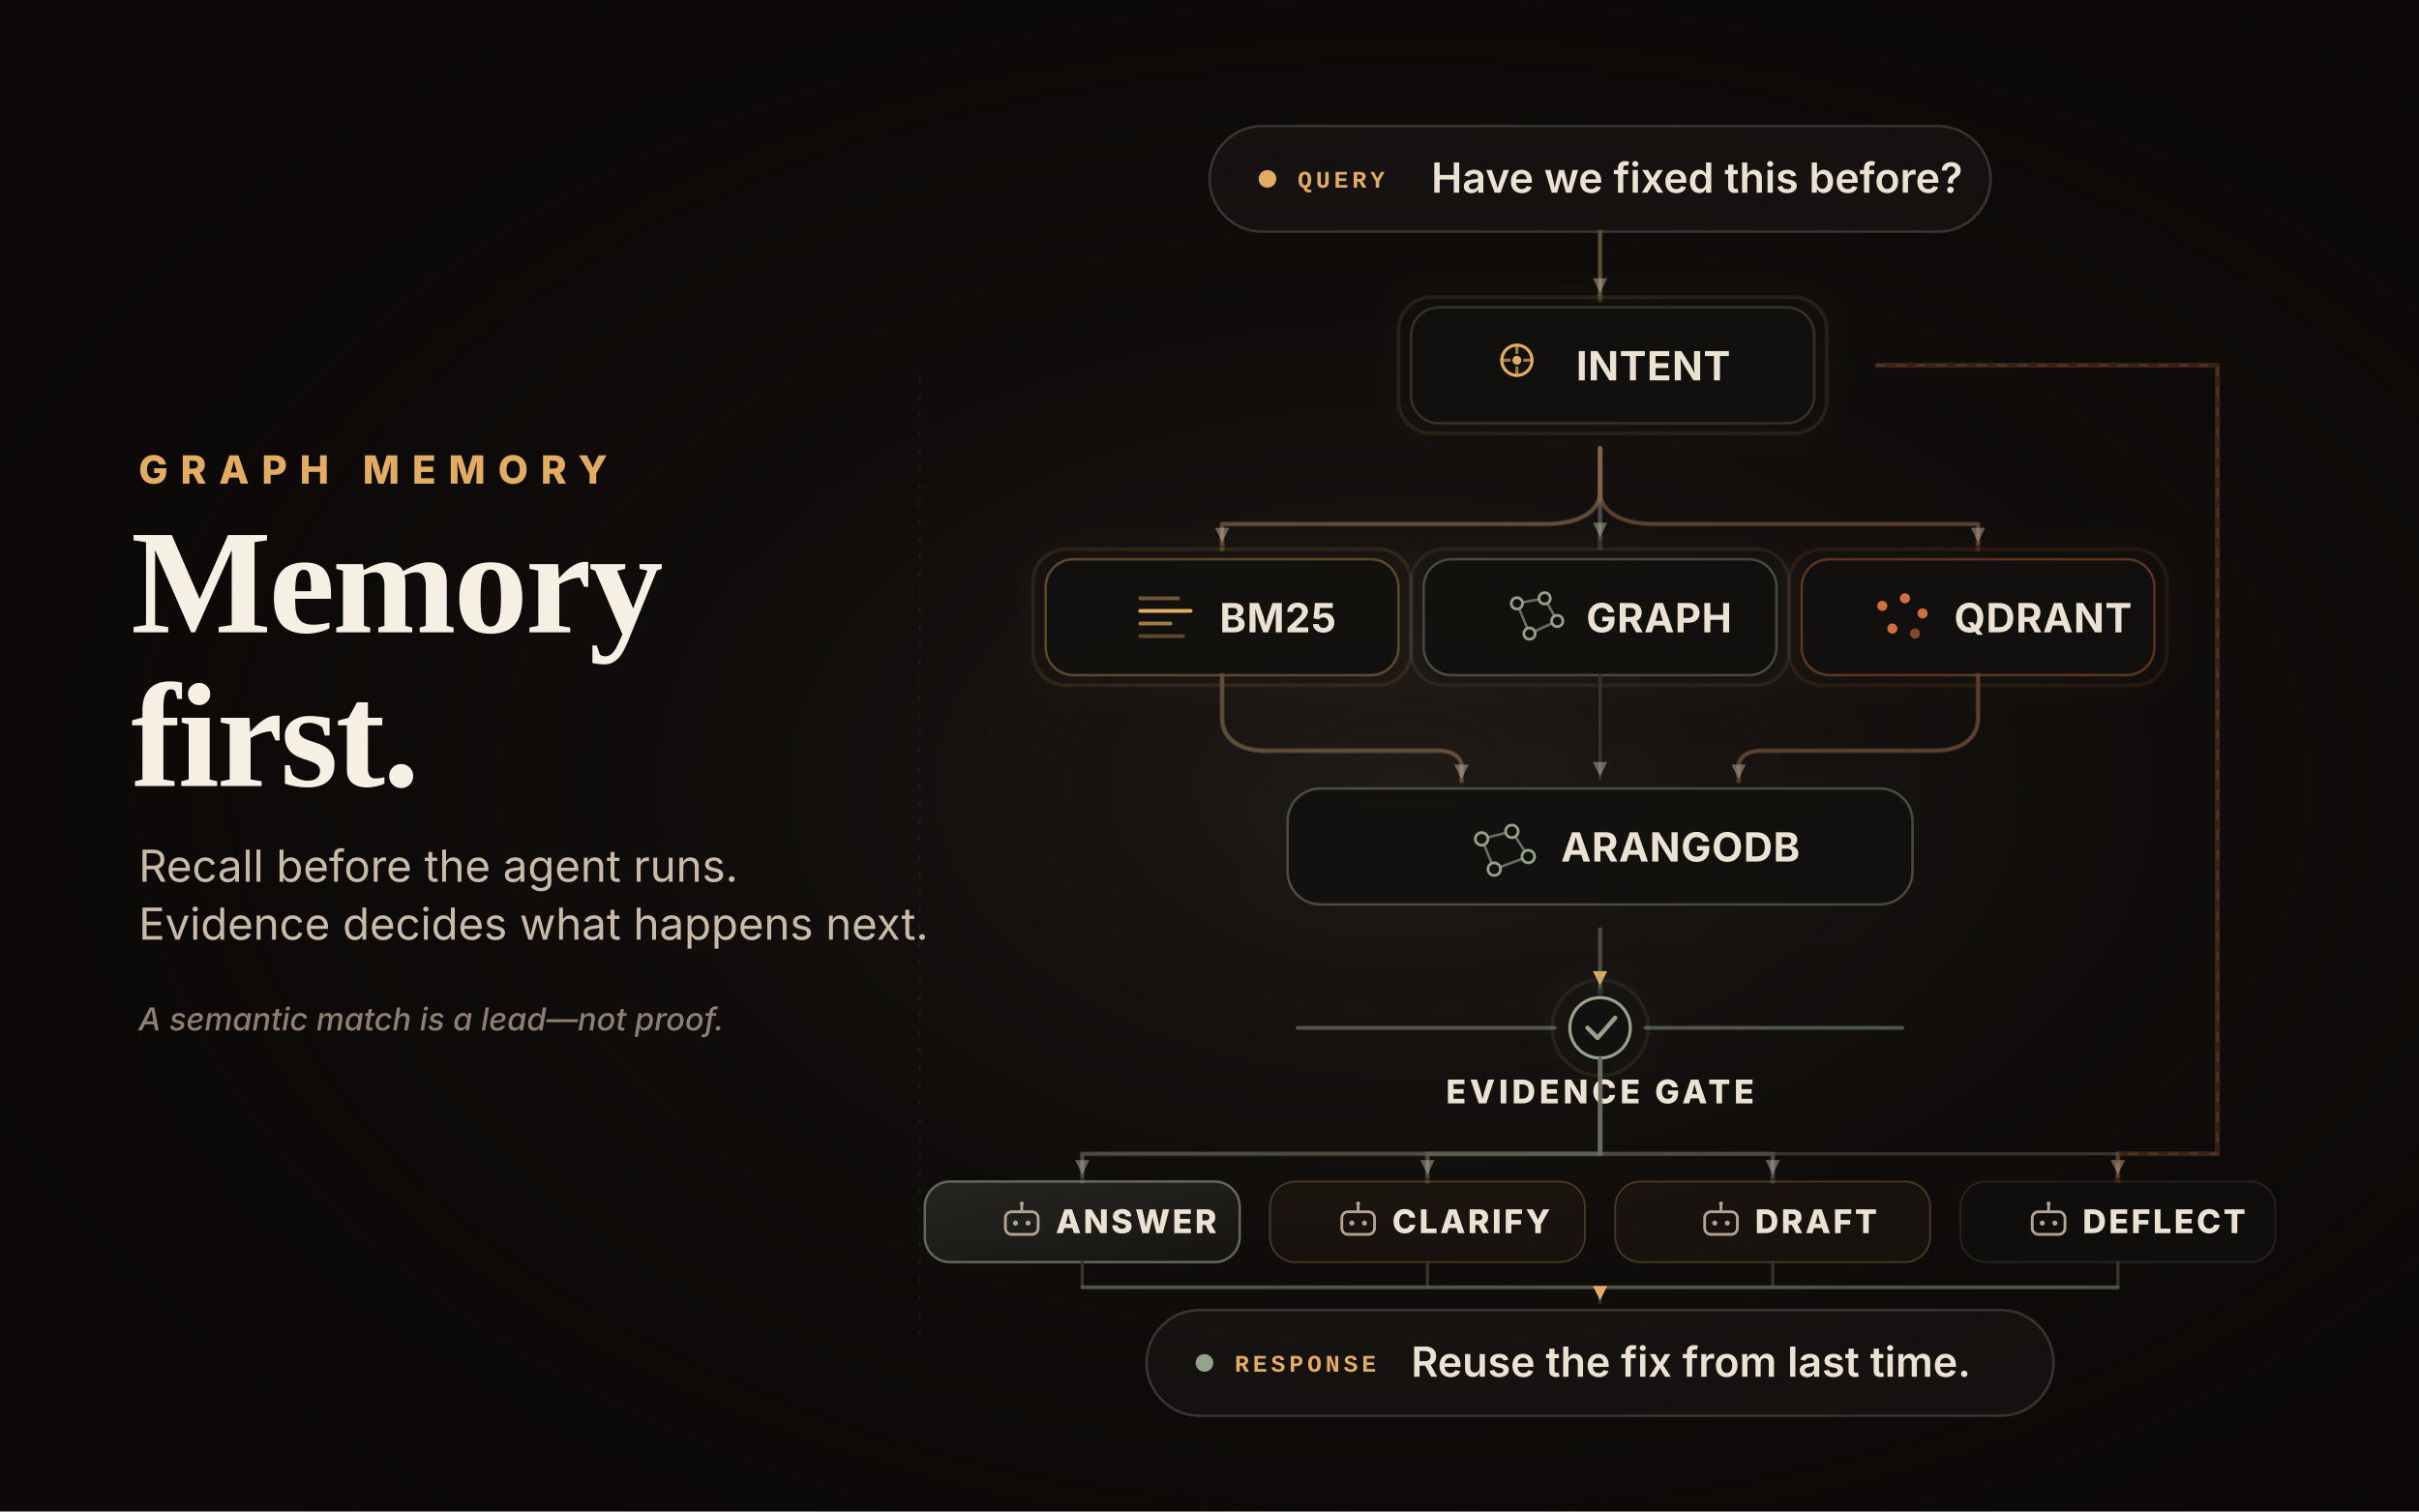
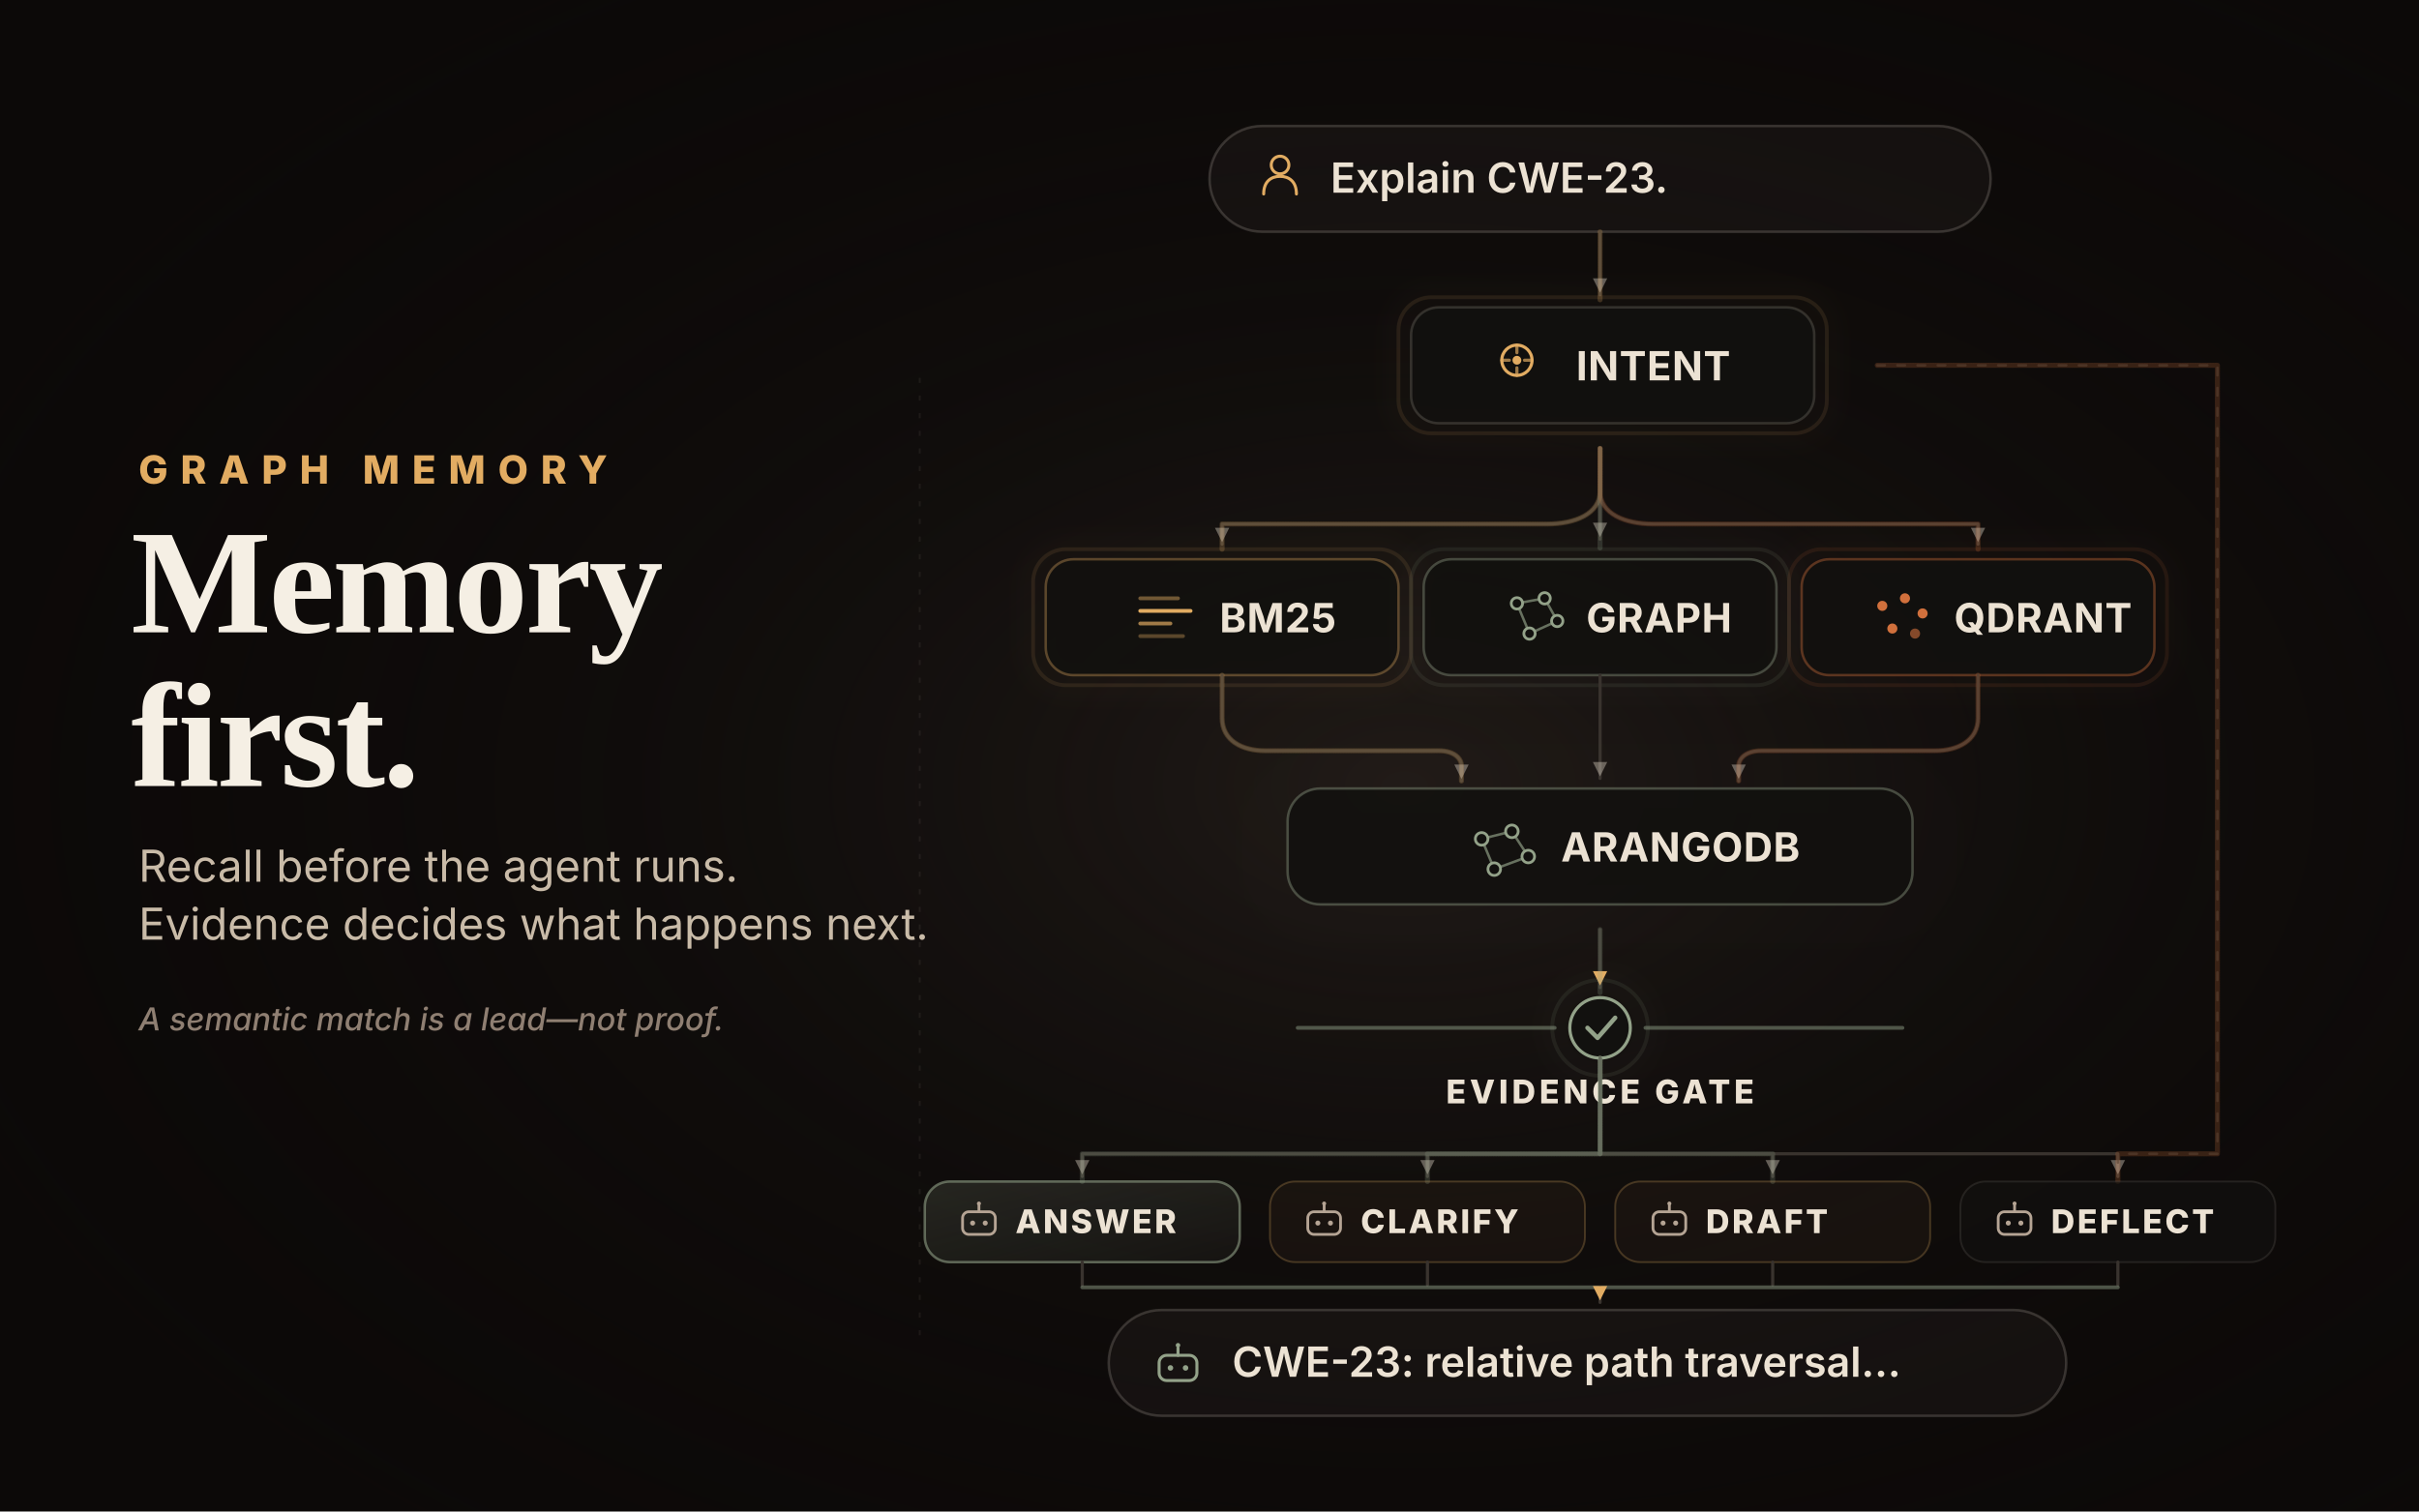
<svg xmlns="http://www.w3.org/2000/svg" viewBox="0 0 1920 1200" width="1920" height="1200" role="img" aria-labelledby="memory-pipeline-title memory-pipeline-desc" tabindex="0">
  <defs>
    <radialGradient id="bg-glow" cx="58%" cy="52%" r="66%">
      <stop offset="0" stop-color="#261f1b" stop-opacity="0.78" />
      <stop offset="0.46" stop-color="#151210" stop-opacity="0.42" />
      <stop offset="1" stop-color="#0c0908" stop-opacity="0" />
    </radialGradient>
    <linearGradient id="answer-fill" x1="0" y1="0" x2="1" y2="1">
      <stop offset="0" stop-color="#93a289" stop-opacity="0.17" />
      <stop offset="1" stop-color="#93a289" stop-opacity="0.05" />
    </linearGradient>
    <marker id="flow-arrow" viewBox="0 0 10 10" refX="8" refY="5" markerWidth="6.5" markerHeight="6.5" orient="auto-start-reverse">
      <path d="M 0 1.5 L 7 5 L 0 8.5 z" fill="rgba(236,226,211,0.38)" />
    </marker>
    <marker id="flow-arrow-ember" viewBox="0 0 10 10" refX="8" refY="5" markerWidth="6.5" markerHeight="6.5" orient="auto-start-reverse">
      <path d="M 0 1.5 L 7 5 L 0 8.5 z" fill="#d1703c" />
    </marker>
    <marker id="flow-arrow-brass" viewBox="0 0 10 10" refX="8" refY="5" markerWidth="6.5" markerHeight="6.5" orient="auto-start-reverse">
      <path d="M 0 1.5 L 7 5 L 0 8.5 z" fill="#e2ac62" />
    </marker>
    <filter id="soft-glow" x="-80%" y="-80%" width="260%" height="260%">
      <feGaussianBlur stdDeviation="10" result="blur" />
      <feMerge>
        <feMergeNode in="blur" />
        <feMergeNode in="SourceGraphic" />
      </feMerge>
    </filter>
    <filter id="wide-glow" x="-120%" y="-120%" width="340%" height="340%">
      <feGaussianBlur stdDeviation="22" />
    </filter>
    <style>
      #memory-pipeline .sans {
        font-family: Inter, ui-sans-serif, system-ui, -apple-system, BlinkMacSystemFont, "Segoe UI", sans-serif;
      }
      #memory-pipeline .mono {
        font-family: ui-monospace, SFMono-Regular, Menlo, Monaco, Consolas, "Liberation Mono", monospace;
      }
      #memory-pipeline .eyebrow {
        fill: #e2ac62;
        font-size: 31px;
        font-weight: 760;
        letter-spacing: 10px;
      }
      #memory-pipeline .serif {
        font-family: Fraunces, Georgia, "Times New Roman", serif;
      }
      #memory-pipeline .headline {
        fill: #f5efe4;
        font-size: 118px;
        font-weight: 720;
        letter-spacing: -2px;
      }
      #memory-pipeline .subhead {
        fill: #c9bba8;
        font-size: 35px;
        font-weight: 430;
      }
      #memory-pipeline .footer {
        fill: #8f7f72;
        font-size: 25px;
        font-weight: 480;
        font-style: italic;
      }
      #memory-pipeline .stage-name {
        fill: #ece2d3;
        font-size: 32px;
        font-weight: 660;
        letter-spacing: 0.5px;
      }
      #memory-pipeline .query-label {
        fill: #e2ac62;
        font-size: 19px;
        font-weight: 760;
        letter-spacing: 3px;
      }
      #memory-pipeline .query-text {
        fill: #ece2d3;
        font-size: 33px;
        font-weight: 570;
      }
      #memory-pipeline .gate-name {
        fill: #ece2d3;
        font-size: 26px;
        font-weight: 760;
        letter-spacing: 3px;
      }
      #memory-pipeline .outcome-name {
        fill: #ece2d3;
        font-size: 26px;
        font-weight: 760;
        letter-spacing: 2px;
      }
      #memory-pipeline .terminal-label {
        fill: #b5a494;
        font-size: 26px;
        font-weight: 720;
        letter-spacing: 4px;
      }

      #memory-pipeline .panel {
        fill: rgba(18, 17, 15, 0.86);
        stroke: rgba(236, 226, 211, 0.16);
        stroke-width: 2;
      }
      #memory-pipeline .panel-soft {
        fill: rgba(18, 17, 15, 0.68);
        stroke: rgba(236, 226, 211, 0.10);
        stroke-width: 1.5;
      }
      #memory-pipeline .query-shell {
        fill: rgba(236, 226, 211, 0.035);
        stroke: rgba(236, 226, 211, 0.18);
        stroke-width: 2;
      }
      #memory-pipeline .base-path {
        fill: none;
        stroke: #39332e;
        stroke-width: 2.5;
        stroke-linecap: round;
        stroke-linejoin: round;
      }
      #memory-pipeline .base-path-faint {
        fill: none;
        stroke: #39332e;
        stroke-width: 2;
        stroke-linecap: round;
        stroke-dasharray: 6 10;
        opacity: 0.58;
      }
      #memory-pipeline .flow-path {
        fill: none;
        stroke-width: 4;
        stroke-linecap: round;
        stroke-linejoin: round;
        stroke-dasharray: 1;
        stroke-dashoffset: 0;
        opacity: 0.22;
      }
      #memory-pipeline .flow-amber { stroke: #e2ac62; }
      #memory-pipeline .flow-violet { stroke: #d1703c; }
      #memory-pipeline .flow-mint { stroke: #93a289; }
      #memory-pipeline .stage-halo {
        fill: none;
        stroke-width: 3;
        opacity: 0.12;
      }
      #memory-pipeline .halo-amber { stroke: #e2ac62; }
      #memory-pipeline .halo-violet { stroke: #d1703c; }
      #memory-pipeline .halo-mint { stroke: #93a289; }
      #memory-pipeline .intent-mark {
        fill: none;
        stroke: #e2ac62;
        stroke-width: 2.5;
        stroke-linecap: round;
      }
      #memory-pipeline .bm25-line {
        stroke: #e2ac62;
        stroke-width: 3;
        stroke-linecap: round;
      }
      #memory-pipeline .q-node {
        fill: #d1703c;
      }
      #memory-pipeline .q-edge {
        stroke: rgba(209, 112, 60, 0.7);
        stroke-width: 1.5;
      }
      #memory-pipeline .graph-edge {
        stroke: rgba(147, 162, 137, 0.66);
        stroke-width: 2;
      }
      #memory-pipeline .graph-node {
        fill: #12110f;
        stroke: #93a289;
        stroke-width: 2.2;
      }
      #memory-pipeline .gate-line {
        stroke: rgba(147, 162, 137, 0.48);
        stroke-width: 3;
        stroke-linecap: round;
      }
      #memory-pipeline .gate-ring {
        fill: #12110f;
        stroke: #93a289;
        stroke-width: 2.5;
      }
      #memory-pipeline .gate-check {
        fill: none;
        stroke: #93a289;
        stroke-width: 3.5;
        stroke-linecap: round;
        stroke-linejoin: round;
      }
      #memory-pipeline .answer-shell {
        fill: url(#answer-fill);
        stroke: rgba(147, 162, 137, 0.58);
        stroke-width: 2;
      }
      #memory-pipeline .clarify-shell {
        fill: rgba(226, 172, 98, 0.045);
        stroke: rgba(226, 172, 98, 0.25);
        stroke-width: 1.5;
      }
      #memory-pipeline .scan-shell {
        fill: rgba(209, 112, 60, 0.05);
        stroke: rgba(209, 112, 60, 0.55);
        stroke-width: 2;
        stroke-dasharray: 7 7;
      }
      #memory-pipeline .panel-02a { stroke: rgba(226, 172, 98, 0.34); }
      #memory-pipeline .panel-02b { stroke: rgba(209, 112, 60, 0.38); }
      #memory-pipeline .panel-03  { stroke: rgba(147, 162, 137, 0.40); }
      #memory-pipeline .panel-02g { stroke: rgba(147, 162, 137, 0.38); }

      @media (prefers-reduced-motion: no-preference) {
        @keyframes draw-query {
          0%, 4% { stroke-dashoffset: 1; opacity: 0; }
          14%, 28% { stroke-dashoffset: 0; opacity: 1; }
          36%, 100% { stroke-dashoffset: 0; opacity: 0.18; }
        }
        @keyframes pulse-intent {
          0%, 8%, 100% { opacity: 0; transform: scale(0.96); }
          16%, 28% { opacity: 0.75; transform: scale(1); }
          36% { opacity: 0.12; transform: scale(1.04); }
        }
        @keyframes draw-split {
          0%, 18% { stroke-dashoffset: 1; opacity: 0; }
          32%, 46% { stroke-dashoffset: 0; opacity: 1; }
          54%, 100% { stroke-dashoffset: 0; opacity: 0.18; }
        }
        @keyframes pulse-recall {
          0%, 22%, 100% { opacity: 0; transform: scale(0.97); }
          32%, 47% { opacity: 0.72; transform: scale(1); }
          55% { opacity: 0.10; transform: scale(1.03); }
        }
        @keyframes draw-merge {
          0%, 36% { stroke-dashoffset: 1; opacity: 0; }
          50%, 62% { stroke-dashoffset: 0; opacity: 1; }
          70%, 100% { stroke-dashoffset: 0; opacity: 0.18; }
        }
        @keyframes pulse-record {
          0%, 42%, 100% { opacity: 0; transform: scale(0.98); }
          52%, 68% { opacity: 0.7; transform: scale(1); }
          76% { opacity: 0.10; transform: scale(1.035); }
        }
        @keyframes draw-gate {
          0%, 58% { stroke-dashoffset: 1; opacity: 0; }
          72%, 84% { stroke-dashoffset: 0; opacity: 1; }
          92%, 100% { stroke-dashoffset: 0; opacity: 0.18; }
        }
        @keyframes pulse-gate {
          0%, 62%, 100% { opacity: 0; transform: scale(0.9); }
          74%, 88% { opacity: 0.8; transform: scale(1); }
          96% { opacity: 0.14; transform: scale(1.06); }
        }
        @keyframes query-dot {
          0%, 2% { transform: scale(0.7); opacity: 0.3; }
          10%, 22% { transform: scale(1.25); opacity: 1; }
          32%, 100% { transform: scale(1); opacity: 0.55; }
        }
        #memory-pipeline .query-flow { animation: draw-query 6s ease-in-out infinite; }
        #memory-pipeline .intent-halo {
          transform-origin: 1070px 330px;
          animation: pulse-intent 6s ease-in-out infinite;
        }
        #memory-pipeline .split-flow { animation: draw-split 6s ease-in-out infinite; }
        #memory-pipeline .bm25-halo {
          transform-origin: 770px 535px;
          animation: pulse-recall 6s ease-in-out infinite;
        }
        #memory-pipeline .graph-halo {
          transform-origin: 1070px 535px;
          animation: pulse-recall 6s ease-in-out infinite;
          animation-delay: 0.09s;
        }
        #memory-pipeline .qdrant-halo {
          transform-origin: 1370px 535px;
          animation: pulse-recall 6s ease-in-out infinite;
          animation-delay: 0.18s;
        }
        #memory-pipeline .merge-flow { animation: draw-merge 6s ease-in-out infinite; }
        #memory-pipeline .record-halo {
          transform-origin: 1070px 729px;
          animation: pulse-record 6s ease-in-out infinite;
        }
        #memory-pipeline .gate-flow { animation: draw-gate 6s ease-in-out infinite; }
        #memory-pipeline .gate-halo {
          transform-origin: 1070px 846px;
          animation: pulse-gate 6s ease-in-out infinite;
        }
        #memory-pipeline .query-dot { transform-origin: 806px 172px; animation: query-dot 6s ease-in-out infinite; }
        @keyframes q-cycle {
          0%, 1% { opacity: 0; }
          3%, 20% { opacity: 1; }
          22.5%, 100% { opacity: 0; }
        }
        @keyframes route-run {
          0%, 18% { stroke-dashoffset: 1; opacity: 0; }
          19.5% { opacity: 1; }
          23% { stroke-dashoffset: 0; opacity: 0.9; }
          25%, 100% { stroke-dashoffset: 0; opacity: 0; }
        }
        @keyframes deflect-run {
          0%, 76% { stroke-dashoffset: 1; opacity: 0; }
          78% { opacity: 1; }
          88% { stroke-dashoffset: 0; opacity: 0.9; }
          98%, 100% { stroke-dashoffset: 0; opacity: 0; }
        }
        @keyframes pill-cycle {
          0%, 2% { opacity: 0.45; }
          5%, 21% { opacity: 1; }
          24%, 100% { opacity: 0.45; }
        }
        #memory-pipeline .q1, #memory-pipeline .r1 { animation: q-cycle 24s ease-in-out infinite; }
        #memory-pipeline .q2, #memory-pipeline .r2 { animation: q-cycle 24s ease-in-out infinite; animation-delay: 6s; }
        #memory-pipeline .q3, #memory-pipeline .r3 { animation: q-cycle 24s ease-in-out infinite; animation-delay: 12s; }
        #memory-pipeline .q4, #memory-pipeline .r4 { animation: q-cycle 24s ease-in-out infinite; animation-delay: 18s; }
        #memory-pipeline .route-flow-1 { animation: route-run 24s ease-in-out infinite; }
        #memory-pipeline .route-flow-2 { animation: route-run 24s ease-in-out infinite; animation-delay: 6s; }
        #memory-pipeline .route-flow-3 { animation: route-run 24s ease-in-out infinite; animation-delay: 12s; }
        #memory-pipeline .deflect-flow { animation: deflect-run 24s ease-in-out infinite; }
        #memory-pipeline .route-pill-1 { animation: pill-cycle 24s ease-in-out infinite; }
        #memory-pipeline .route-pill-2 { animation: pill-cycle 24s ease-in-out infinite; animation-delay: 6s; }
        #memory-pipeline .route-pill-3 { animation: pill-cycle 24s ease-in-out infinite; animation-delay: 12s; }
        #memory-pipeline .route-pill-4 { animation: pill-cycle 24s ease-in-out infinite; animation-delay: 18s; }
      }
    </style>
  </defs>
  <g id="memory-pipeline">
    <rect width="1920" height="1200" fill="#0c0908" />
    <rect width="1920" height="1200" fill="url(#bg-glow)" />
    <g aria-label="Card heading" transform="translate(0 -62)">
      <text x="110" y="446" class="sans eyebrow">GRAPH MEMORY</text>
      <text x="104" y="564" class="serif headline">Memory</text>
      <text x="104" y="686" class="serif headline">first.</text>
      <text x="110" y="762" class="sans subhead">Recall before the agent runs.</text>
      <text x="110" y="808" class="sans subhead">Evidence decides what happens next.</text>
      <text x="110" y="880" class="sans footer">A semantic match is a lead—not proof.</text>
    </g>
    <line x1="730" y1="300" x2="730" y2="1060" stroke="rgba(236,226,211,0.07)" stroke-dasharray="4 10" stroke-width="1.5" />
    <g transform="translate(200 -30)">
      <g aria-label="Example question">
        <rect x="760" y="130" width="620" height="84" rx="42" class="query-shell" />
-         <circle cx="806" cy="172" r="7" fill="#e2ac62" class="query-dot" />
-         <text x="830" y="179" class="mono query-label">QUERY</text>
-         <text x="936" y="183" class="sans query-text q1">Have we fixed this before?</text>
-         <text x="936" y="183" class="sans query-text q2" opacity="0">How do I secure it?</text>
-         <text x="936" y="183" class="sans query-text q3" opacity="0">Draft a fix runbook.</text>
-         <text x="936" y="183" class="sans query-text q4" opacity="0">What's the weather?</text>
+         <g transform="translate(800 152)" aria-hidden="true" fill="none" stroke="#e2ac62" stroke-width="2.4" stroke-linecap="round" class="query-dot">
+           <circle cx="16" cy="9" r="7" />
+           <path d="M3 32 C3 22 9 18 16 18 C23 18 29 22 29 32" />
+         </g>
+         <text x="856" y="183" class="sans query-text q1">Explain CWE-23.</text>
+         <text x="856" y="183" class="sans query-text q2" opacity="0">How do I secure it?</text>
+         <text x="856" y="183" class="sans query-text q3" opacity="0">Draft a fix runbook.</text>
+         <text x="856" y="183" class="sans query-text q4" opacity="0">What's the weather?</text>
      </g>
      <g aria-label="Intent stage">
        <path d="M1070 214 V264" class="base-path" marker-end="url(#flow-arrow)" />
        <path d="M1070 214 V268" class="flow-path flow-amber query-flow" pathLength="1" />
        <rect x="910" y="266" width="340" height="108" rx="26" class="stage-halo halo-amber intent-halo" filter="url(#soft-glow)" />
        <rect x="920" y="274" width="320" height="92" rx="22" class="panel" />
        <g transform="translate(988 302)" aria-hidden="true">
          <circle cx="16" cy="14" r="12" class="intent-mark" />
          <path d="M16 2 V8 M16 20 V26 M4 14 H10 M22 14 H28" class="intent-mark" opacity="0.68" />
          <circle cx="16" cy="14" r="3.5" fill="#e2ac62" />
        </g>
        <text x="1051" y="332" class="sans stage-name">INTENT</text>
      </g>
      <g aria-label="Hybrid recall stage">
        <path d="M1070 386 V420 C1070 438 1050 446 1028 446 H770 V462" class="base-path" marker-end="url(#flow-arrow)" />
        <path d="M1070 386 V458" class="base-path" marker-end="url(#flow-arrow)" />
        <path d="M1070 386 V420 C1070 438 1090 446 1112 446 H1370 V462" class="base-path" marker-end="url(#flow-arrow)" />
        <path d="M1070 386 V420 C1070 438 1050 446 1028 446 H770 V466" class="flow-path flow-amber split-flow" pathLength="1" />
        <path d="M1070 386 V466" class="flow-path flow-mint split-flow" pathLength="1" />
        <path d="M1070 386 V420 C1070 438 1090 446 1112 446 H1370 V466" class="flow-path flow-violet split-flow" pathLength="1" />
        <rect x="620" y="466" width="300" height="108" rx="26" class="stage-halo halo-amber bm25-halo" filter="url(#soft-glow)" />
        <rect x="630" y="474" width="280" height="92" rx="22" class="panel panel-02a" />
        <g transform="translate(705 501)" aria-hidden="true">
          <line x1="0" y1="4" x2="30" y2="4" class="bm25-line" opacity="0.45" />
          <line x1="0" y1="14" x2="40" y2="14" class="bm25-line" />
          <line x1="0" y1="24" x2="24" y2="24" class="bm25-line" opacity="0.68" />
          <line x1="0" y1="34" x2="34" y2="34" class="bm25-line" opacity="0.35" />
        </g>
        <text x="768" y="532" class="sans stage-name">BM25</text>
        <rect x="920" y="466" width="300" height="108" rx="26" class="stage-halo halo-mint graph-halo" filter="url(#soft-glow)" />
        <rect x="930" y="474" width="280" height="92" rx="22" class="panel panel-02g" />
        <g transform="translate(996 501)" aria-hidden="true">
          <line x1="8" y1="8" x2="30" y2="4" class="graph-edge" />
          <line x1="30" y1="4" x2="40" y2="22" class="graph-edge" />
          <line x1="8" y1="8" x2="18" y2="32" class="graph-edge" />
          <line x1="18" y1="32" x2="40" y2="22" class="graph-edge" />
          <circle cx="8" cy="8" r="4.5" class="graph-node" />
          <circle cx="30" cy="4" r="4.5" class="graph-node" />
          <circle cx="40" cy="22" r="4.5" class="graph-node" />
          <circle cx="18" cy="32" r="4.5" class="graph-node" />
        </g>
        <text x="1059" y="532" class="sans stage-name">GRAPH</text>
        <rect x="1220" y="466" width="300" height="108" rx="26" class="stage-halo halo-violet qdrant-halo" filter="url(#soft-glow)" />
        <rect x="1230" y="474" width="280" height="92" rx="22" class="panel panel-02b" />
        <g transform="translate(1288 501)" aria-hidden="true">
          <circle cx="6" cy="10" r="4" class="q-node" />
          <circle cx="24" cy="4" r="4" class="q-node" />
          <circle cx="38" cy="16" r="4" class="q-node" />
          <circle cx="14" cy="28" r="4" class="q-node" />
          <circle cx="32" cy="32" r="4" class="q-node" opacity="0.6" />
        </g>
        <text x="1351" y="532" class="sans stage-name">QDRANT</text>
      </g>
      <g aria-label="Canonical record and graph evidence stage">
        <path d="M770 566 V600 C770 618 786 626 804 626 H942 C954 626 960 632 960 638 V650" class="base-path" marker-end="url(#flow-arrow)" />
        <path d="M1070 566 V648" class="base-path" marker-end="url(#flow-arrow)" />
        <path d="M1370 566 V600 C1370 618 1354 626 1336 626 H1198 C1186 626 1180 632 1180 638 V650" class="base-path" marker-end="url(#flow-arrow)" />
        <path d="M770 566 V600 C770 618 786 626 804 626 H942 C954 626 960 632 960 638 V650" class="flow-path flow-amber merge-flow" pathLength="1" />
        <path d="M1370 566 V600 C1370 618 1354 626 1336 626 H1198 C1186 626 1180 632 1180 638 V650" class="flow-path flow-violet merge-flow" pathLength="1" />
        <rect x="808" y="648" width="524" height="108" rx="32" class="stage-halo halo-mint record-halo" filter="url(#wide-glow)" />
        <rect x="822" y="656" width="496" height="92" rx="26" class="panel panel-03" />
        <g transform="translate(968 686)" aria-hidden="true">
          <line x1="8" y1="10" x2="32" y2="4" class="graph-edge" />
          <line x1="32" y1="4" x2="45" y2="24" class="graph-edge" />
          <line x1="8" y1="10" x2="18" y2="34" class="graph-edge" />
          <line x1="18" y1="34" x2="45" y2="24" class="graph-edge" />
          <circle cx="8" cy="10" r="5" class="graph-node" />
          <circle cx="32" cy="4" r="5" class="graph-node" />
          <circle cx="45" cy="24" r="5" class="graph-node" />
          <circle cx="18" cy="34" r="5" class="graph-node" />
        </g>
        <text x="1039" y="714" class="sans stage-name">ARANGODB</text>
      </g>
      <g aria-label="Evidence gate">
        <path d="M1070 768 V814" class="base-path" marker-end="url(#flow-arrow-brass)" />
        <path d="M1070 768 V818" class="flow-path flow-mint gate-flow" pathLength="1" />
        <circle cx="1070" cy="846" r="38" class="stage-halo halo-mint gate-halo" filter="url(#soft-glow)" />
        <line x1="830" y1="846" x2="1034" y2="846" class="gate-line" />
        <line x1="1106" y1="846" x2="1310" y2="846" class="gate-line" />
        <circle cx="1070" cy="846" r="24" class="gate-ring" />
        <path d="M1060 846 L1068 854 L1082 838" class="gate-check" />
        <text x="1070" y="906" text-anchor="middle" class="sans gate-name">EVIDENCE GATE</text>
      </g>
      <g aria-label="Bounded outcomes">
        <path d="M1070 870 V946 H659 V964" class="base-path" marker-end="url(#flow-arrow)" />
        <path d="M1070 870 V946 H933 V964" class="base-path" marker-end="url(#flow-arrow)" />
        <path d="M1070 870 V946 H1207 V964" class="base-path" marker-end="url(#flow-arrow)" />
        <path d="M1070 870 V946 H1481 V964" class="base-path" marker-end="url(#flow-arrow)" />
        <path d="M1070 870 V946 H659 V968" class="flow-path flow-mint route-flow-1" pathLength="1" />
        <path d="M1070 870 V946 H933 V968" class="flow-path flow-mint route-flow-2" pathLength="1" />
        <path d="M1070 870 V946 H1207 V968" class="flow-path flow-mint route-flow-3" pathLength="1" />
        <path d="M1290 320 H1560 V946 H1481 V964" class="base-path-faint" />
        <path d="M1290 320 H1560 V946 H1481 V968" class="flow-path flow-violet deflect-flow" pathLength="1" />
        <g class="route-pill-1" aria-label="Answer outcome">
          <rect x="534" y="968" width="250" height="64" rx="20" class="answer-shell" />
-           <g transform="translate(596 982)" aria-hidden="true" fill="none" stroke="#b5a494" stroke-width="2.2" stroke-linecap="round">
+           <g transform="translate(562 982)" aria-hidden="true" fill="none" stroke="#b5a494" stroke-width="2.2" stroke-linecap="round">
            <rect x="2" y="10" width="26" height="18" rx="5" />
            <line x1="15" y1="10" x2="15" y2="5" />
            <circle cx="15" cy="3.5" r="1.6" fill="#b5a494" stroke="none" />
            <circle cx="10" cy="19" r="2" fill="#b5a494" stroke="none" />
            <circle cx="20" cy="19" r="2" fill="#b5a494" stroke="none" />
          </g>
-           <text x="638" y="1009" class="sans outcome-name">ANSWER</text>
+           <text x="606" y="1009" class="sans outcome-name">ANSWER</text>
        </g>
        <g class="route-pill-2" aria-label="Clarify outcome">
          <rect x="808" y="968" width="250" height="64" rx="20" class="clarify-shell" />
-           <g transform="translate(863 982)" aria-hidden="true" fill="none" stroke="#b5a494" stroke-width="2.2" stroke-linecap="round">
+           <g transform="translate(836 982)" aria-hidden="true" fill="none" stroke="#b5a494" stroke-width="2.2" stroke-linecap="round">
            <rect x="2" y="10" width="26" height="18" rx="5" />
            <line x1="15" y1="10" x2="15" y2="5" />
            <circle cx="15" cy="3.5" r="1.6" fill="#b5a494" stroke="none" />
            <circle cx="10" cy="19" r="2" fill="#b5a494" stroke="none" />
            <circle cx="20" cy="19" r="2" fill="#b5a494" stroke="none" />
          </g>
-           <text x="905" y="1009" class="sans outcome-name">CLARIFY</text>
+           <text x="880" y="1009" class="sans outcome-name">CLARIFY</text>
        </g>
        <g class="route-pill-3" aria-label="Draft outcome">
          <rect x="1082" y="968" width="250" height="64" rx="20" class="clarify-shell" />
-           <g transform="translate(1151 982)" aria-hidden="true" fill="none" stroke="#b5a494" stroke-width="2.2" stroke-linecap="round">
+           <g transform="translate(1110 982)" aria-hidden="true" fill="none" stroke="#b5a494" stroke-width="2.2" stroke-linecap="round">
            <rect x="2" y="10" width="26" height="18" rx="5" />
            <line x1="15" y1="10" x2="15" y2="5" />
            <circle cx="15" cy="3.5" r="1.6" fill="#b5a494" stroke="none" />
            <circle cx="10" cy="19" r="2" fill="#b5a494" stroke="none" />
            <circle cx="20" cy="19" r="2" fill="#b5a494" stroke="none" />
          </g>
-           <text x="1193" y="1009" class="sans outcome-name">DRAFT</text>
+           <text x="1154" y="1009" class="sans outcome-name">DRAFT</text>
        </g>
        <g class="route-pill-4" aria-label="Deflect outcome">
          <rect x="1356" y="968" width="250" height="64" rx="20" class="panel-soft" />
-           <g transform="translate(1411 982)" aria-hidden="true" fill="none" stroke="#b5a494" stroke-width="2.2" stroke-linecap="round">
+           <g transform="translate(1384 982)" aria-hidden="true" fill="none" stroke="#b5a494" stroke-width="2.2" stroke-linecap="round">
            <rect x="2" y="10" width="26" height="18" rx="5" />
            <line x1="15" y1="10" x2="15" y2="5" />
            <circle cx="15" cy="3.5" r="1.6" fill="#b5a494" stroke="none" />
            <circle cx="10" cy="19" r="2" fill="#b5a494" stroke="none" />
            <circle cx="20" cy="19" r="2" fill="#b5a494" stroke="none" />
          </g>
-           <text x="1453" y="1009" class="sans outcome-name">DEFLECT</text>
+           <text x="1428" y="1009" class="sans outcome-name">DEFLECT</text>
        </g>
        <g aria-label="Agent response to the human">
          <path d="M659 1032 V1050" class="base-path" />
          <path d="M933 1032 V1050" class="base-path" />
          <path d="M1207 1032 V1050" class="base-path" />
          <path d="M1481 1032 V1050" class="base-path" />
          <line x1="659" y1="1052" x2="1481" y2="1052" class="gate-line" />
          <path d="M1070 1052 V1064" class="base-path" marker-end="url(#flow-arrow-brass)" />
-           <rect x="710" y="1070" width="720" height="84" rx="42" class="query-shell" />
-           <circle cx="756" cy="1112" r="7" fill="#93a289" />
-           <text x="780" y="1119" class="mono query-label" fill="#93a289">RESPONSE</text>
-           <text x="920" y="1123" class="sans query-text r1">Reuse the fix from last time.</text>
-           <text x="920" y="1123" class="sans query-text r2" opacity="0">Which system do you mean?</text>
-           <text x="920" y="1123" class="sans query-text r3" opacity="0">Draft ready for your signoff.</text>
-           <text x="920" y="1123" class="sans query-text r4" opacity="0">That's outside this project.</text>
+           <rect x="680" y="1070" width="760" height="84" rx="42" class="query-shell" />
+           <g transform="translate(718 1094)" aria-hidden="true" fill="none" stroke="#93a289" stroke-width="2.4" stroke-linecap="round">
+             <rect x="2" y="12" width="30" height="20" rx="6" />
+             <line x1="17" y1="12" x2="17" y2="6" />
+             <circle cx="17" cy="4" r="1.8" fill="#93a289" stroke="none" />
+             <circle cx="11" cy="22" r="2.2" fill="#93a289" stroke="none" />
+             <circle cx="23" cy="22" r="2.2" fill="#93a289" stroke="none" />
+           </g>
+           <text x="778" y="1123" class="sans query-text r1">CWE-23: relative path traversal…</text>
+           <text x="778" y="1123" class="sans query-text r2" opacity="0">Which system do you mean?</text>
+           <text x="778" y="1123" class="sans query-text r3" opacity="0">Draft ready for your signoff.</text>
+           <text x="778" y="1123" class="sans query-text r4" opacity="0">That's outside this project.</text>
        </g>
      </g>
    </g>
  </g>
</svg>
